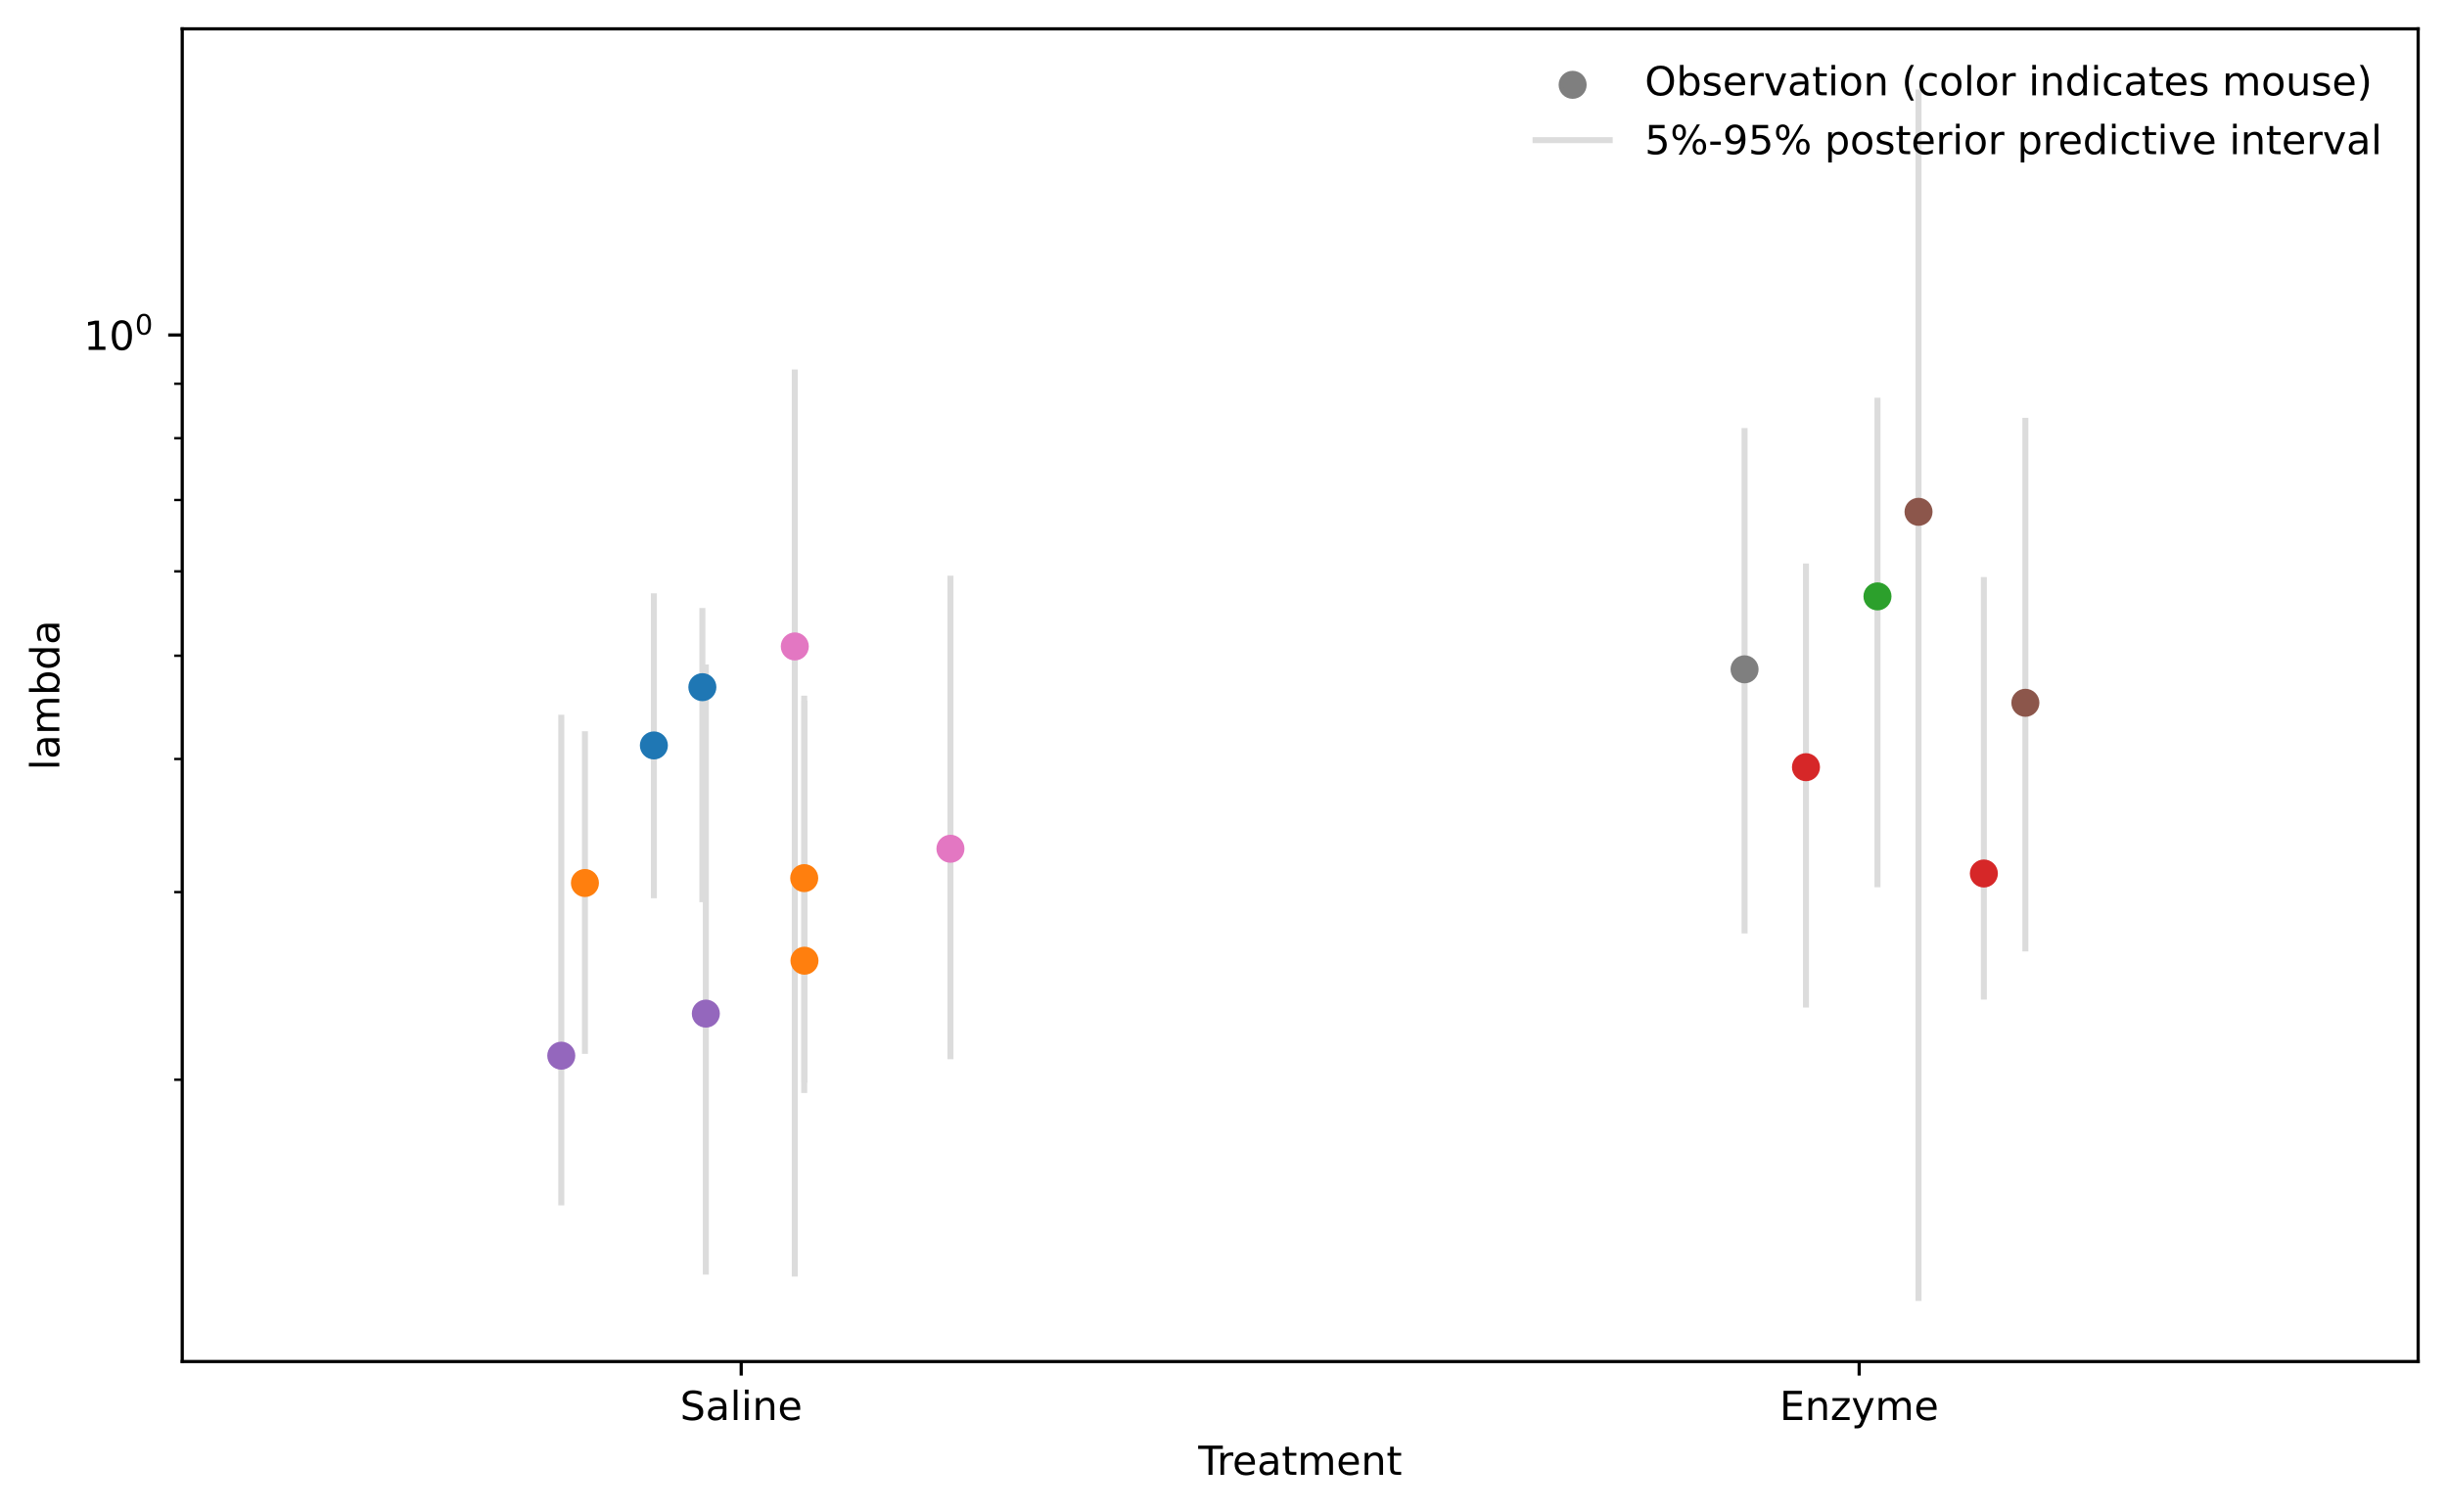
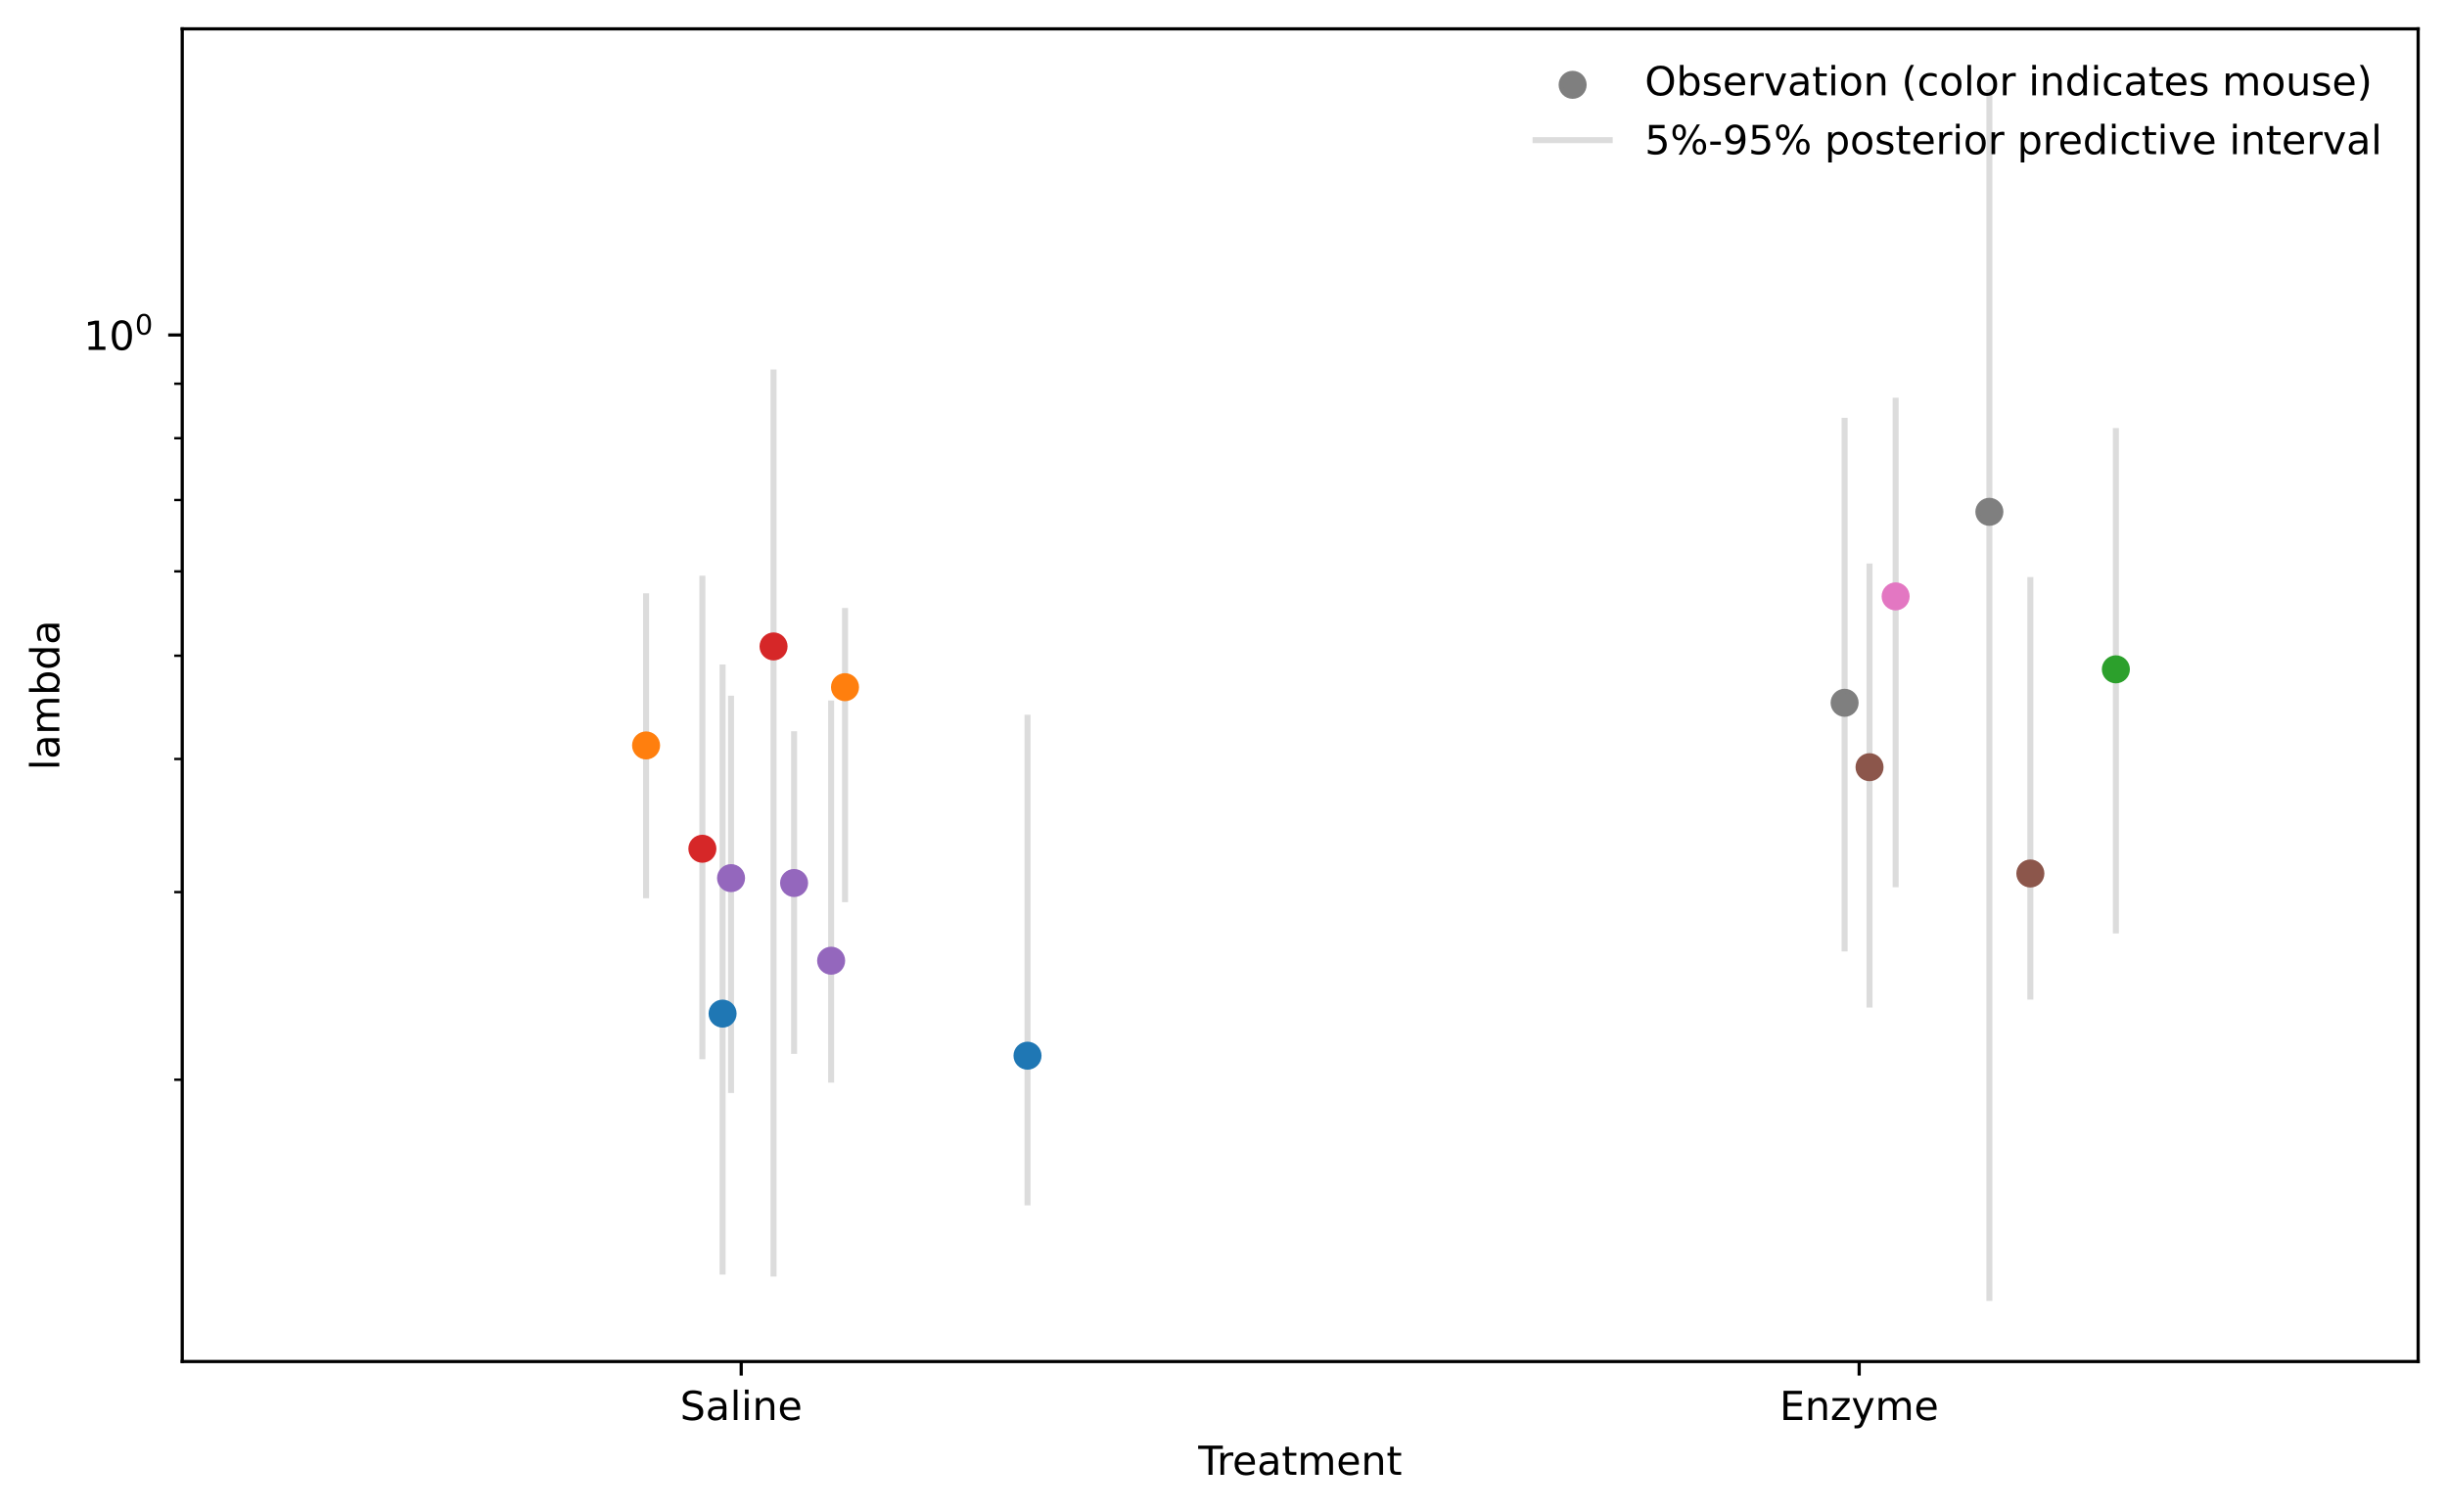
<svg xmlns="http://www.w3.org/2000/svg" xmlns:xlink="http://www.w3.org/1999/xlink" width="610.678pt" height="377.396pt" viewBox="0 0 610.678 377.396" version="1.1">
  <defs>
    <style type="text/css">*{stroke-linejoin: round; stroke-linecap: butt}</style>
  </defs>
  <g id="figure_1">
    <g id="patch_1">
      <path d="M 0 377.396  L 610.678 377.396  L 610.678 0  L 0 0  z " style="fill: #ffffff" />
    </g>
    <g id="axes_1">
      <g id="patch_2">
        <path d="M 45.478 339.84  L 603.478 339.84  L 603.478 7.2  L 45.478 7.2  z " style="fill: #ffffff" />
      </g>
      <g id="LineCollection_1">
-         <path d="M 163.185 224.201  L 163.185 148.089  " clip-path="url(#pa51b9885a6)" style="fill: none; stroke: #dcdcdc; stroke-width: 1.5" />
-         <path d="M 175.284 225.187  L 175.284 151.751  " clip-path="url(#pa51b9885a6)" style="fill: none; stroke: #dcdcdc; stroke-width: 1.5" />
+         <path d="M 256.429 300.853  L 256.429 178.4  " clip-path="url(#pf0e23bef52)" style="fill: none; stroke: #dcdcdc; stroke-width: 1.5" />
+         <path d="M 180.33 318.131  L 180.33 165.863  " clip-path="url(#pf0e23bef52)" style="fill: none; stroke: #dcdcdc; stroke-width: 1.5" />
      </g>
      <g id="LineCollection_2">
-         <path d="M 200.704 272.811  L 200.704 173.651  " clip-path="url(#pa51b9885a6)" style="fill: none; stroke: #dcdcdc; stroke-width: 1.5" />
-         <path d="M 200.765 270.226  L 200.765 174.854  " clip-path="url(#pa51b9885a6)" style="fill: none; stroke: #dcdcdc; stroke-width: 1.5" />
-         <path d="M 145.977 263.054  L 145.977 182.521  " clip-path="url(#pa51b9885a6)" style="fill: none; stroke: #dcdcdc; stroke-width: 1.5" />
+         <path d="M 161.236 224.201  L 161.236 148.089  " clip-path="url(#pf0e23bef52)" style="fill: none; stroke: #dcdcdc; stroke-width: 1.5" />
+         <path d="M 210.883 225.187  L 210.883 151.751  " clip-path="url(#pf0e23bef52)" style="fill: none; stroke: #dcdcdc; stroke-width: 1.5" />
      </g>
      <g id="LineCollection_3">
-         <path d="M 468.547 221.451  L 468.547 99.268  " clip-path="url(#pa51b9885a6)" style="fill: none; stroke: #dcdcdc; stroke-width: 1.5" />
+         <path d="M 528.04 232.992  L 528.04 106.851  " clip-path="url(#pf0e23bef52)" style="fill: none; stroke: #dcdcdc; stroke-width: 1.5" />
      </g>
      <g id="LineCollection_4">
-         <path d="M 450.701 251.485  L 450.701 140.652  " clip-path="url(#pa51b9885a6)" style="fill: none; stroke: #dcdcdc; stroke-width: 1.5" />
-         <path d="M 495.095 249.491  L 495.095 144.039  " clip-path="url(#pa51b9885a6)" style="fill: none; stroke: #dcdcdc; stroke-width: 1.5" />
+         <path d="M 175.288 264.386  L 175.288 143.694  " clip-path="url(#pf0e23bef52)" style="fill: none; stroke: #dcdcdc; stroke-width: 1.5" />
+         <path d="M 193.05 318.632  L 193.05 92.224  " clip-path="url(#pf0e23bef52)" style="fill: none; stroke: #dcdcdc; stroke-width: 1.5" />
      </g>
      <g id="LineCollection_5">
-         <path d="M 140.072 300.853  L 140.072 178.4  " clip-path="url(#pa51b9885a6)" style="fill: none; stroke: #dcdcdc; stroke-width: 1.5" />
-         <path d="M 176.15 318.131  L 176.15 165.863  " clip-path="url(#pa51b9885a6)" style="fill: none; stroke: #dcdcdc; stroke-width: 1.5" />
+         <path d="M 182.442 272.811  L 182.442 173.651  " clip-path="url(#pf0e23bef52)" style="fill: none; stroke: #dcdcdc; stroke-width: 1.5" />
+         <path d="M 207.42 270.226  L 207.42 174.854  " clip-path="url(#pf0e23bef52)" style="fill: none; stroke: #dcdcdc; stroke-width: 1.5" />
+         <path d="M 198.174 263.054  L 198.174 182.521  " clip-path="url(#pf0e23bef52)" style="fill: none; stroke: #dcdcdc; stroke-width: 1.5" />
      </g>
      <g id="LineCollection_6">
-         <path d="M 505.457 237.488  L 505.457 104.281  " clip-path="url(#pa51b9885a6)" style="fill: none; stroke: #dcdcdc; stroke-width: 1.5" />
-         <path d="M 478.791 324.72  L 478.791 22.32  " clip-path="url(#pa51b9885a6)" style="fill: none; stroke: #dcdcdc; stroke-width: 1.5" />
+         <path d="M 466.565 251.485  L 466.565 140.652  " clip-path="url(#pf0e23bef52)" style="fill: none; stroke: #dcdcdc; stroke-width: 1.5" />
+         <path d="M 506.701 249.491  L 506.701 144.039  " clip-path="url(#pf0e23bef52)" style="fill: none; stroke: #dcdcdc; stroke-width: 1.5" />
      </g>
      <g id="LineCollection_7">
-         <path d="M 237.195 264.386  L 237.195 143.694  " clip-path="url(#pa51b9885a6)" style="fill: none; stroke: #dcdcdc; stroke-width: 1.5" />
-         <path d="M 198.351 318.632  L 198.351 92.224  " clip-path="url(#pa51b9885a6)" style="fill: none; stroke: #dcdcdc; stroke-width: 1.5" />
+         <path d="M 473.079 221.451  L 473.079 99.268  " clip-path="url(#pf0e23bef52)" style="fill: none; stroke: #dcdcdc; stroke-width: 1.5" />
      </g>
      <g id="LineCollection_8">
-         <path d="M 435.377 232.992  L 435.377 106.851  " clip-path="url(#pa51b9885a6)" style="fill: none; stroke: #dcdcdc; stroke-width: 1.5" />
+         <path d="M 460.345 237.488  L 460.345 104.281  " clip-path="url(#pf0e23bef52)" style="fill: none; stroke: #dcdcdc; stroke-width: 1.5" />
+         <path d="M 496.473 324.72  L 496.473 22.32  " clip-path="url(#pf0e23bef52)" style="fill: none; stroke: #dcdcdc; stroke-width: 1.5" />
      </g>
      <g id="PathCollection_1">
        <defs>
-           <path id="m64ddfefd2d" d="M 0 3  C 0.796 3 1.559 2.684 2.121 2.121  C 2.684 1.559 3 0.796 3 0  C 3 -0.796 2.684 -1.559 2.121 -2.121  C 1.559 -2.684 0.796 -3 0 -3  C -0.796 -3 -1.559 -2.684 -2.121 -2.121  C -2.684 -1.559 -3 -0.796 -3 0  C -3 0.796 -2.684 1.559 -2.121 2.121  C -1.559 2.684 -0.796 3 0 3  z " style="stroke: #1f77b4" />
-         </defs>
-         <g clip-path="url(#pa51b9885a6)">
-           <use xlink:href="#m64ddfefd2d" x="163.185" y="186.061" style="fill: #1f77b4; stroke: #1f77b4" />
-           <use xlink:href="#m64ddfefd2d" x="175.284" y="171.52" style="fill: #1f77b4; stroke: #1f77b4" />
+           <path id="m21a90ebda7" d="M 0 3  C 0.796 3 1.559 2.684 2.121 2.121  C 2.684 1.559 3 0.796 3 0  C 3 -0.796 2.684 -1.559 2.121 -2.121  C 1.559 -2.684 0.796 -3 0 -3  C -0.796 -3 -1.559 -2.684 -2.121 -2.121  C -2.684 -1.559 -3 -0.796 -3 0  C -3 0.796 -2.684 1.559 -2.121 2.121  C -1.559 2.684 -0.796 3 0 3  z " style="stroke: #1f77b4" />
+         </defs>
+         <g clip-path="url(#pf0e23bef52)">
+           <use xlink:href="#m21a90ebda7" x="256.429" y="263.503" style="fill: #1f77b4; stroke: #1f77b4" />
+           <use xlink:href="#m21a90ebda7" x="180.33" y="253.001" style="fill: #1f77b4; stroke: #1f77b4" />
        </g>
      </g>
      <g id="PathCollection_2">
        <defs>
-           <path id="ma52860618b" d="M 0 3  C 0.796 3 1.559 2.684 2.121 2.121  C 2.684 1.559 3 0.796 3 0  C 3 -0.796 2.684 -1.559 2.121 -2.121  C 1.559 -2.684 0.796 -3 0 -3  C -0.796 -3 -1.559 -2.684 -2.121 -2.121  C -2.684 -1.559 -3 -0.796 -3 0  C -3 0.796 -2.684 1.559 -2.121 2.121  C -1.559 2.684 -0.796 3 0 3  z " style="stroke: #ff7f0e" />
-         </defs>
-         <g clip-path="url(#pa51b9885a6)">
-           <use xlink:href="#ma52860618b" x="200.704" y="219.182" style="fill: #ff7f0e; stroke: #ff7f0e" />
-           <use xlink:href="#ma52860618b" x="200.765" y="239.796" style="fill: #ff7f0e; stroke: #ff7f0e" />
-           <use xlink:href="#ma52860618b" x="145.977" y="220.4" style="fill: #ff7f0e; stroke: #ff7f0e" />
+           <path id="md4a28510fb" d="M 0 3  C 0.796 3 1.559 2.684 2.121 2.121  C 2.684 1.559 3 0.796 3 0  C 3 -0.796 2.684 -1.559 2.121 -2.121  C 1.559 -2.684 0.796 -3 0 -3  C -0.796 -3 -1.559 -2.684 -2.121 -2.121  C -2.684 -1.559 -3 -0.796 -3 0  C -3 0.796 -2.684 1.559 -2.121 2.121  C -1.559 2.684 -0.796 3 0 3  z " style="stroke: #ff7f0e" />
+         </defs>
+         <g clip-path="url(#pf0e23bef52)">
+           <use xlink:href="#md4a28510fb" x="161.236" y="186.061" style="fill: #ff7f0e; stroke: #ff7f0e" />
+           <use xlink:href="#md4a28510fb" x="210.883" y="171.52" style="fill: #ff7f0e; stroke: #ff7f0e" />
        </g>
      </g>
      <g id="PathCollection_3">
        <defs>
-           <path id="mcfd3c56d4d" d="M 0 3  C 0.796 3 1.559 2.684 2.121 2.121  C 2.684 1.559 3 0.796 3 0  C 3 -0.796 2.684 -1.559 2.121 -2.121  C 1.559 -2.684 0.796 -3 0 -3  C -0.796 -3 -1.559 -2.684 -2.121 -2.121  C -2.684 -1.559 -3 -0.796 -3 0  C -3 0.796 -2.684 1.559 -2.121 2.121  C -1.559 2.684 -0.796 3 0 3  z " style="stroke: #2ca02c" />
-         </defs>
-         <g clip-path="url(#pa51b9885a6)">
-           <use xlink:href="#mcfd3c56d4d" x="468.547" y="148.861" style="fill: #2ca02c; stroke: #2ca02c" />
+           <path id="m15d77936e2" d="M 0 3  C 0.796 3 1.559 2.684 2.121 2.121  C 2.684 1.559 3 0.796 3 0  C 3 -0.796 2.684 -1.559 2.121 -2.121  C 1.559 -2.684 0.796 -3 0 -3  C -0.796 -3 -1.559 -2.684 -2.121 -2.121  C -2.684 -1.559 -3 -0.796 -3 0  C -3 0.796 -2.684 1.559 -2.121 2.121  C -1.559 2.684 -0.796 3 0 3  z " style="stroke: #2ca02c" />
+         </defs>
+         <g clip-path="url(#pf0e23bef52)">
+           <use xlink:href="#m15d77936e2" x="528.04" y="167.065" style="fill: #2ca02c; stroke: #2ca02c" />
        </g>
      </g>
      <g id="PathCollection_4">
        <defs>
-           <path id="m1ef6ae7c41" d="M 0 3  C 0.796 3 1.559 2.684 2.121 2.121  C 2.684 1.559 3 0.796 3 0  C 3 -0.796 2.684 -1.559 2.121 -2.121  C 1.559 -2.684 0.796 -3 0 -3  C -0.796 -3 -1.559 -2.684 -2.121 -2.121  C -2.684 -1.559 -3 -0.796 -3 0  C -3 0.796 -2.684 1.559 -2.121 2.121  C -1.559 2.684 -0.796 3 0 3  z " style="stroke: #d62728" />
-         </defs>
-         <g clip-path="url(#pa51b9885a6)">
-           <use xlink:href="#m1ef6ae7c41" x="450.701" y="191.49" style="fill: #d62728; stroke: #d62728" />
-           <use xlink:href="#m1ef6ae7c41" x="495.095" y="218.028" style="fill: #d62728; stroke: #d62728" />
+           <path id="mf04d4f39be" d="M 0 3  C 0.796 3 1.559 2.684 2.121 2.121  C 2.684 1.559 3 0.796 3 0  C 3 -0.796 2.684 -1.559 2.121 -2.121  C 1.559 -2.684 0.796 -3 0 -3  C -0.796 -3 -1.559 -2.684 -2.121 -2.121  C -2.684 -1.559 -3 -0.796 -3 0  C -3 0.796 -2.684 1.559 -2.121 2.121  C -1.559 2.684 -0.796 3 0 3  z " style="stroke: #d62728" />
+         </defs>
+         <g clip-path="url(#pf0e23bef52)">
+           <use xlink:href="#mf04d4f39be" x="175.288" y="211.851" style="fill: #d62728; stroke: #d62728" />
+           <use xlink:href="#mf04d4f39be" x="193.05" y="161.352" style="fill: #d62728; stroke: #d62728" />
        </g>
      </g>
      <g id="PathCollection_5">
        <defs>
-           <path id="m16cb35e8d9" d="M 0 3  C 0.796 3 1.559 2.684 2.121 2.121  C 2.684 1.559 3 0.796 3 0  C 3 -0.796 2.684 -1.559 2.121 -2.121  C 1.559 -2.684 0.796 -3 0 -3  C -0.796 -3 -1.559 -2.684 -2.121 -2.121  C -2.684 -1.559 -3 -0.796 -3 0  C -3 0.796 -2.684 1.559 -2.121 2.121  C -1.559 2.684 -0.796 3 0 3  z " style="stroke: #9467bd" />
-         </defs>
-         <g clip-path="url(#pa51b9885a6)">
-           <use xlink:href="#m16cb35e8d9" x="140.072" y="263.503" style="fill: #9467bd; stroke: #9467bd" />
-           <use xlink:href="#m16cb35e8d9" x="176.15" y="253.001" style="fill: #9467bd; stroke: #9467bd" />
+           <path id="md110607da0" d="M 0 3  C 0.796 3 1.559 2.684 2.121 2.121  C 2.684 1.559 3 0.796 3 0  C 3 -0.796 2.684 -1.559 2.121 -2.121  C 1.559 -2.684 0.796 -3 0 -3  C -0.796 -3 -1.559 -2.684 -2.121 -2.121  C -2.684 -1.559 -3 -0.796 -3 0  C -3 0.796 -2.684 1.559 -2.121 2.121  C -1.559 2.684 -0.796 3 0 3  z " style="stroke: #9467bd" />
+         </defs>
+         <g clip-path="url(#pf0e23bef52)">
+           <use xlink:href="#md110607da0" x="182.442" y="219.182" style="fill: #9467bd; stroke: #9467bd" />
+           <use xlink:href="#md110607da0" x="207.42" y="239.796" style="fill: #9467bd; stroke: #9467bd" />
+           <use xlink:href="#md110607da0" x="198.174" y="220.4" style="fill: #9467bd; stroke: #9467bd" />
        </g>
      </g>
      <g id="PathCollection_6">
        <defs>
-           <path id="m58448c46cf" d="M 0 3  C 0.796 3 1.559 2.684 2.121 2.121  C 2.684 1.559 3 0.796 3 0  C 3 -0.796 2.684 -1.559 2.121 -2.121  C 1.559 -2.684 0.796 -3 0 -3  C -0.796 -3 -1.559 -2.684 -2.121 -2.121  C -2.684 -1.559 -3 -0.796 -3 0  C -3 0.796 -2.684 1.559 -2.121 2.121  C -1.559 2.684 -0.796 3 0 3  z " style="stroke: #8c564b" />
-         </defs>
-         <g clip-path="url(#pa51b9885a6)">
-           <use xlink:href="#m58448c46cf" x="505.457" y="175.419" style="fill: #8c564b; stroke: #8c564b" />
-           <use xlink:href="#m58448c46cf" x="478.791" y="127.752" style="fill: #8c564b; stroke: #8c564b" />
+           <path id="m41254249ef" d="M 0 3  C 0.796 3 1.559 2.684 2.121 2.121  C 2.684 1.559 3 0.796 3 0  C 3 -0.796 2.684 -1.559 2.121 -2.121  C 1.559 -2.684 0.796 -3 0 -3  C -0.796 -3 -1.559 -2.684 -2.121 -2.121  C -2.684 -1.559 -3 -0.796 -3 0  C -3 0.796 -2.684 1.559 -2.121 2.121  C -1.559 2.684 -0.796 3 0 3  z " style="stroke: #8c564b" />
+         </defs>
+         <g clip-path="url(#pf0e23bef52)">
+           <use xlink:href="#m41254249ef" x="466.565" y="191.49" style="fill: #8c564b; stroke: #8c564b" />
+           <use xlink:href="#m41254249ef" x="506.701" y="218.028" style="fill: #8c564b; stroke: #8c564b" />
        </g>
      </g>
      <g id="PathCollection_7">
        <defs>
-           <path id="m6c4b7835fb" d="M 0 3  C 0.796 3 1.559 2.684 2.121 2.121  C 2.684 1.559 3 0.796 3 0  C 3 -0.796 2.684 -1.559 2.121 -2.121  C 1.559 -2.684 0.796 -3 0 -3  C -0.796 -3 -1.559 -2.684 -2.121 -2.121  C -2.684 -1.559 -3 -0.796 -3 0  C -3 0.796 -2.684 1.559 -2.121 2.121  C -1.559 2.684 -0.796 3 0 3  z " style="stroke: #e377c2" />
-         </defs>
-         <g clip-path="url(#pa51b9885a6)">
-           <use xlink:href="#m6c4b7835fb" x="237.195" y="211.851" style="fill: #e377c2; stroke: #e377c2" />
-           <use xlink:href="#m6c4b7835fb" x="198.351" y="161.352" style="fill: #e377c2; stroke: #e377c2" />
+           <path id="m4f801f316d" d="M 0 3  C 0.796 3 1.559 2.684 2.121 2.121  C 2.684 1.559 3 0.796 3 0  C 3 -0.796 2.684 -1.559 2.121 -2.121  C 1.559 -2.684 0.796 -3 0 -3  C -0.796 -3 -1.559 -2.684 -2.121 -2.121  C -2.684 -1.559 -3 -0.796 -3 0  C -3 0.796 -2.684 1.559 -2.121 2.121  C -1.559 2.684 -0.796 3 0 3  z " style="stroke: #e377c2" />
+         </defs>
+         <g clip-path="url(#pf0e23bef52)">
+           <use xlink:href="#m4f801f316d" x="473.079" y="148.861" style="fill: #e377c2; stroke: #e377c2" />
        </g>
      </g>
      <g id="PathCollection_8">
        <defs>
-           <path id="m8ecc6aa80f" d="M 0 3  C 0.796 3 1.559 2.684 2.121 2.121  C 2.684 1.559 3 0.796 3 0  C 3 -0.796 2.684 -1.559 2.121 -2.121  C 1.559 -2.684 0.796 -3 0 -3  C -0.796 -3 -1.559 -2.684 -2.121 -2.121  C -2.684 -1.559 -3 -0.796 -3 0  C -3 0.796 -2.684 1.559 -2.121 2.121  C -1.559 2.684 -0.796 3 0 3  z " style="stroke: #7f7f7f" />
-         </defs>
-         <g clip-path="url(#pa51b9885a6)">
-           <use xlink:href="#m8ecc6aa80f" x="435.377" y="167.065" style="fill: #7f7f7f; stroke: #7f7f7f" />
+           <path id="m6c5ec8687b" d="M 0 3  C 0.796 3 1.559 2.684 2.121 2.121  C 2.684 1.559 3 0.796 3 0  C 3 -0.796 2.684 -1.559 2.121 -2.121  C 1.559 -2.684 0.796 -3 0 -3  C -0.796 -3 -1.559 -2.684 -2.121 -2.121  C -2.684 -1.559 -3 -0.796 -3 0  C -3 0.796 -2.684 1.559 -2.121 2.121  C -1.559 2.684 -0.796 3 0 3  z " style="stroke: #7f7f7f" />
+         </defs>
+         <g clip-path="url(#pf0e23bef52)">
+           <use xlink:href="#m6c5ec8687b" x="460.345" y="175.419" style="fill: #7f7f7f; stroke: #7f7f7f" />
+           <use xlink:href="#m6c5ec8687b" x="496.473" y="127.752" style="fill: #7f7f7f; stroke: #7f7f7f" />
        </g>
      </g>
      <g id="matplotlib.axis_1">
        <g id="xtick_1">
          <g id="line2d_1">
            <defs>
-               <path id="md6c7732199" d="M 0 0  L 0 3.5  " style="stroke: #000000; stroke-width: 0.8" />
-             </defs>
-             <g>
-               <use xlink:href="#md6c7732199" x="184.978" y="339.84" style="stroke: #000000; stroke-width: 0.8" />
+               <path id="m79fe245df7" d="M 0 0  L 0 3.5  " style="stroke: #000000; stroke-width: 0.8" />
+             </defs>
+             <g>
+               <use xlink:href="#m79fe245df7" x="184.978" y="339.84" style="stroke: #000000; stroke-width: 0.8" />
            </g>
          </g>
          <g id="text_1">
            <g transform="translate(169.7164 354.4384) scale(0.1 -0.1)">
              <defs>
                <path id="DejaVuSans-53" d="M 3425 4513  L 3425 3897  Q 3066 4069 2747 4153  Q 2428 4238 2131 4238  Q 1616 4238 1336 4038  Q 1056 3838 1056 3469  Q 1056 3159 1242 3001  Q 1428 2844 1947 2747  L 2328 2669  Q 3034 2534 3370 2195  Q 3706 1856 3706 1288  Q 3706 609 3251 259  Q 2797 -91 1919 -91  Q 1588 -91 1214 -16  Q 841 59 441 206  L 441 856  Q 825 641 1194 531  Q 1563 422 1919 422  Q 2459 422 2753 634  Q 3047 847 3047 1241  Q 3047 1584 2836 1778  Q 2625 1972 2144 2069  L 1759 2144  Q 1053 2284 737 2584  Q 422 2884 422 3419  Q 422 4038 858 4394  Q 1294 4750 2059 4750  Q 2388 4750 2728 4690  Q 3069 4631 3425 4513  z " transform="scale(0.015625)" />
                <path id="DejaVuSans-61" d="M 2194 1759  Q 1497 1759 1228 1600  Q 959 1441 959 1056  Q 959 750 1161 570  Q 1363 391 1709 391  Q 2188 391 2477 730  Q 2766 1069 2766 1631  L 2766 1759  L 2194 1759  z M 3341 1997  L 3341 0  L 2766 0  L 2766 531  Q 2569 213 2275 61  Q 1981 -91 1556 -91  Q 1019 -91 701 211  Q 384 513 384 1019  Q 384 1609 779 1909  Q 1175 2209 1959 2209  L 2766 2209  L 2766 2266  Q 2766 2663 2505 2880  Q 2244 3097 1772 3097  Q 1472 3097 1187 3025  Q 903 2953 641 2809  L 641 3341  Q 956 3463 1253 3523  Q 1550 3584 1831 3584  Q 2591 3584 2966 3190  Q 3341 2797 3341 1997  z " transform="scale(0.015625)" />
                <path id="DejaVuSans-6c" d="M 603 4863  L 1178 4863  L 1178 0  L 603 0  L 603 4863  z " transform="scale(0.015625)" />
                <path id="DejaVuSans-69" d="M 603 3500  L 1178 3500  L 1178 0  L 603 0  L 603 3500  z M 603 4863  L 1178 4863  L 1178 4134  L 603 4134  L 603 4863  z " transform="scale(0.015625)" />
                <path id="DejaVuSans-6e" d="M 3513 2113  L 3513 0  L 2938 0  L 2938 2094  Q 2938 2591 2744 2837  Q 2550 3084 2163 3084  Q 1697 3084 1428 2787  Q 1159 2491 1159 1978  L 1159 0  L 581 0  L 581 3500  L 1159 3500  L 1159 2956  Q 1366 3272 1645 3428  Q 1925 3584 2291 3584  Q 2894 3584 3203 3211  Q 3513 2838 3513 2113  z " transform="scale(0.015625)" />
                <path id="DejaVuSans-65" d="M 3597 1894  L 3597 1613  L 953 1613  Q 991 1019 1311 708  Q 1631 397 2203 397  Q 2534 397 2845 478  Q 3156 559 3463 722  L 3463 178  Q 3153 47 2828 -22  Q 2503 -91 2169 -91  Q 1331 -91 842 396  Q 353 884 353 1716  Q 353 2575 817 3079  Q 1281 3584 2069 3584  Q 2775 3584 3186 3129  Q 3597 2675 3597 1894  z M 3022 2063  Q 3016 2534 2758 2815  Q 2500 3097 2075 3097  Q 1594 3097 1305 2825  Q 1016 2553 972 2059  L 3022 2063  z " transform="scale(0.015625)" />
              </defs>
              <use xlink:href="#DejaVuSans-53" />
              <use xlink:href="#DejaVuSans-61" transform="translate(63.47656 0)" />
              <use xlink:href="#DejaVuSans-6c" transform="translate(124.7559 0)" />
              <use xlink:href="#DejaVuSans-69" transform="translate(152.5391 0)" />
              <use xlink:href="#DejaVuSans-6e" transform="translate(180.3223 0)" />
              <use xlink:href="#DejaVuSans-65" transform="translate(243.7012 0)" />
            </g>
          </g>
        </g>
        <g id="xtick_2">
          <g id="line2d_2">
            <g>
-               <use xlink:href="#md6c7732199" x="463.978" y="339.84" style="stroke: #000000; stroke-width: 0.8" />
+               <use xlink:href="#m79fe245df7" x="463.978" y="339.84" style="stroke: #000000; stroke-width: 0.8" />
            </g>
          </g>
          <g id="text_2">
            <g transform="translate(444.1195 354.4384) scale(0.1 -0.1)">
              <defs>
                <path id="DejaVuSans-45" d="M 628 4666  L 3578 4666  L 3578 4134  L 1259 4134  L 1259 2753  L 3481 2753  L 3481 2222  L 1259 2222  L 1259 531  L 3634 531  L 3634 0  L 628 0  L 628 4666  z " transform="scale(0.015625)" />
                <path id="DejaVuSans-7a" d="M 353 3500  L 3084 3500  L 3084 2975  L 922 459  L 3084 459  L 3084 0  L 275 0  L 275 525  L 2438 3041  L 353 3041  L 353 3500  z " transform="scale(0.015625)" />
                <path id="DejaVuSans-79" d="M 2059 -325  Q 1816 -950 1584 -1140  Q 1353 -1331 966 -1331  L 506 -1331  L 506 -850  L 844 -850  Q 1081 -850 1212 -737  Q 1344 -625 1503 -206  L 1606 56  L 191 3500  L 800 3500  L 1894 763  L 2988 3500  L 3597 3500  L 2059 -325  z " transform="scale(0.015625)" />
                <path id="DejaVuSans-6d" d="M 3328 2828  Q 3544 3216 3844 3400  Q 4144 3584 4550 3584  Q 5097 3584 5394 3201  Q 5691 2819 5691 2113  L 5691 0  L 5113 0  L 5113 2094  Q 5113 2597 4934 2840  Q 4756 3084 4391 3084  Q 3944 3084 3684 2787  Q 3425 2491 3425 1978  L 3425 0  L 2847 0  L 2847 2094  Q 2847 2600 2669 2842  Q 2491 3084 2119 3084  Q 1678 3084 1418 2786  Q 1159 2488 1159 1978  L 1159 0  L 581 0  L 581 3500  L 1159 3500  L 1159 2956  Q 1356 3278 1631 3431  Q 1906 3584 2284 3584  Q 2666 3584 2933 3390  Q 3200 3197 3328 2828  z " transform="scale(0.015625)" />
              </defs>
              <use xlink:href="#DejaVuSans-45" />
              <use xlink:href="#DejaVuSans-6e" transform="translate(63.18359 0)" />
              <use xlink:href="#DejaVuSans-7a" transform="translate(126.5625 0)" />
              <use xlink:href="#DejaVuSans-79" transform="translate(179.0527 0)" />
              <use xlink:href="#DejaVuSans-6d" transform="translate(238.2324 0)" />
              <use xlink:href="#DejaVuSans-65" transform="translate(335.6445 0)" />
            </g>
          </g>
        </g>
        <g id="text_3">
          <g transform="translate(299.0422 368.1166) scale(0.1 -0.1)">
            <defs>
              <path id="DejaVuSans-54" d="M -19 4666  L 3928 4666  L 3928 4134  L 2272 4134  L 2272 0  L 1638 0  L 1638 4134  L -19 4134  L -19 4666  z " transform="scale(0.015625)" />
              <path id="DejaVuSans-72" d="M 2631 2963  Q 2534 3019 2420 3045  Q 2306 3072 2169 3072  Q 1681 3072 1420 2755  Q 1159 2438 1159 1844  L 1159 0  L 581 0  L 581 3500  L 1159 3500  L 1159 2956  Q 1341 3275 1631 3429  Q 1922 3584 2338 3584  Q 2397 3584 2469 3576  Q 2541 3569 2628 3553  L 2631 2963  z " transform="scale(0.015625)" />
              <path id="DejaVuSans-74" d="M 1172 4494  L 1172 3500  L 2356 3500  L 2356 3053  L 1172 3053  L 1172 1153  Q 1172 725 1289 603  Q 1406 481 1766 481  L 2356 481  L 2356 0  L 1766 0  Q 1100 0 847 248  Q 594 497 594 1153  L 594 3053  L 172 3053  L 172 3500  L 594 3500  L 594 4494  L 1172 4494  z " transform="scale(0.015625)" />
            </defs>
            <use xlink:href="#DejaVuSans-54" />
            <use xlink:href="#DejaVuSans-72" transform="translate(46.33398 0)" />
            <use xlink:href="#DejaVuSans-65" transform="translate(85.19727 0)" />
            <use xlink:href="#DejaVuSans-61" transform="translate(146.7207 0)" />
            <use xlink:href="#DejaVuSans-74" transform="translate(208 0)" />
            <use xlink:href="#DejaVuSans-6d" transform="translate(247.209 0)" />
            <use xlink:href="#DejaVuSans-65" transform="translate(344.6211 0)" />
            <use xlink:href="#DejaVuSans-6e" transform="translate(406.1445 0)" />
            <use xlink:href="#DejaVuSans-74" transform="translate(469.5234 0)" />
          </g>
        </g>
      </g>
      <g id="matplotlib.axis_2">
        <g id="ytick_1">
          <g id="line2d_3">
            <defs>
-               <path id="mbfd33c3312" d="M 0 0  L -3.5 0  " style="stroke: #000000; stroke-width: 0.8" />
-             </defs>
-             <g>
-               <use xlink:href="#mbfd33c3312" x="45.478" y="83.609" style="stroke: #000000; stroke-width: 0.8" />
+               <path id="m3d126a28df" d="M 0 0  L -3.5 0  " style="stroke: #000000; stroke-width: 0.8" />
+             </defs>
+             <g>
+               <use xlink:href="#m3d126a28df" x="45.478" y="83.609" style="stroke: #000000; stroke-width: 0.8" />
            </g>
          </g>
          <g id="text_4">
            <g transform="translate(20.87813 87.40821) scale(0.1 -0.1)">
              <defs>
                <path id="DejaVuSans-31" d="M 794 531  L 1825 531  L 1825 4091  L 703 3866  L 703 4441  L 1819 4666  L 2450 4666  L 2450 531  L 3481 531  L 3481 0  L 794 0  L 794 531  z " transform="scale(0.015625)" />
                <path id="DejaVuSans-30" d="M 2034 4250  Q 1547 4250 1301 3770  Q 1056 3291 1056 2328  Q 1056 1369 1301 889  Q 1547 409 2034 409  Q 2525 409 2770 889  Q 3016 1369 3016 2328  Q 3016 3291 2770 3770  Q 2525 4250 2034 4250  z M 2034 4750  Q 2819 4750 3233 4129  Q 3647 3509 3647 2328  Q 3647 1150 3233 529  Q 2819 -91 2034 -91  Q 1250 -91 836 529  Q 422 1150 422 2328  Q 422 3509 836 4129  Q 1250 4750 2034 4750  z " transform="scale(0.015625)" />
              </defs>
              <use xlink:href="#DejaVuSans-31" transform="translate(0 0.765625)" />
              <use xlink:href="#DejaVuSans-30" transform="translate(63.62305 0.765625)" />
              <use xlink:href="#DejaVuSans-30" transform="translate(128.2031 39.04688) scale(0.7)" />
            </g>
          </g>
        </g>
        <g id="ytick_2">
          <g id="line2d_4">
            <defs>
-               <path id="ma0fe9681fe" d="M 0 0  L -2 0  " style="stroke: #000000; stroke-width: 0.6" />
-             </defs>
-             <g>
-               <use xlink:href="#ma0fe9681fe" x="45.478" y="269.501" style="stroke: #000000; stroke-width: 0.6" />
+               <path id="mcfc9ee3e9d" d="M 0 0  L -2 0  " style="stroke: #000000; stroke-width: 0.6" />
+             </defs>
+             <g>
+               <use xlink:href="#mcfc9ee3e9d" x="45.478" y="269.501" style="stroke: #000000; stroke-width: 0.6" />
            </g>
          </g>
        </g>
        <g id="ytick_3">
          <g id="line2d_5">
            <g>
-               <use xlink:href="#ma0fe9681fe" x="45.478" y="222.669" style="stroke: #000000; stroke-width: 0.6" />
+               <use xlink:href="#mcfc9ee3e9d" x="45.478" y="222.669" style="stroke: #000000; stroke-width: 0.6" />
            </g>
          </g>
        </g>
        <g id="ytick_4">
          <g id="line2d_6">
            <g>
-               <use xlink:href="#ma0fe9681fe" x="45.478" y="189.442" style="stroke: #000000; stroke-width: 0.6" />
+               <use xlink:href="#mcfc9ee3e9d" x="45.478" y="189.442" style="stroke: #000000; stroke-width: 0.6" />
            </g>
          </g>
        </g>
        <g id="ytick_5">
          <g id="line2d_7">
            <g>
-               <use xlink:href="#ma0fe9681fe" x="45.478" y="163.668" style="stroke: #000000; stroke-width: 0.6" />
+               <use xlink:href="#mcfc9ee3e9d" x="45.478" y="163.668" style="stroke: #000000; stroke-width: 0.6" />
            </g>
          </g>
        </g>
        <g id="ytick_6">
          <g id="line2d_8">
            <g>
-               <use xlink:href="#ma0fe9681fe" x="45.478" y="142.61" style="stroke: #000000; stroke-width: 0.6" />
+               <use xlink:href="#mcfc9ee3e9d" x="45.478" y="142.61" style="stroke: #000000; stroke-width: 0.6" />
            </g>
          </g>
        </g>
        <g id="ytick_7">
          <g id="line2d_9">
            <g>
-               <use xlink:href="#ma0fe9681fe" x="45.478" y="124.805" style="stroke: #000000; stroke-width: 0.6" />
+               <use xlink:href="#mcfc9ee3e9d" x="45.478" y="124.805" style="stroke: #000000; stroke-width: 0.6" />
            </g>
          </g>
        </g>
        <g id="ytick_8">
          <g id="line2d_10">
            <g>
-               <use xlink:href="#ma0fe9681fe" x="45.478" y="109.382" style="stroke: #000000; stroke-width: 0.6" />
+               <use xlink:href="#mcfc9ee3e9d" x="45.478" y="109.382" style="stroke: #000000; stroke-width: 0.6" />
            </g>
          </g>
        </g>
        <g id="ytick_9">
          <g id="line2d_11">
            <g>
-               <use xlink:href="#ma0fe9681fe" x="45.478" y="95.778" style="stroke: #000000; stroke-width: 0.6" />
+               <use xlink:href="#mcfc9ee3e9d" x="45.478" y="95.778" style="stroke: #000000; stroke-width: 0.6" />
            </g>
          </g>
        </g>
        <g id="text_5">
          <g transform="translate(14.79844 192.2559) rotate(-90) scale(0.1 -0.1)">
            <defs>
              <path id="DejaVuSans-62" d="M 3116 1747  Q 3116 2381 2855 2742  Q 2594 3103 2138 3103  Q 1681 3103 1420 2742  Q 1159 2381 1159 1747  Q 1159 1113 1420 752  Q 1681 391 2138 391  Q 2594 391 2855 752  Q 3116 1113 3116 1747  z M 1159 2969  Q 1341 3281 1617 3432  Q 1894 3584 2278 3584  Q 2916 3584 3314 3078  Q 3713 2572 3713 1747  Q 3713 922 3314 415  Q 2916 -91 2278 -91  Q 1894 -91 1617 61  Q 1341 213 1159 525  L 1159 0  L 581 0  L 581 4863  L 1159 4863  L 1159 2969  z " transform="scale(0.015625)" />
              <path id="DejaVuSans-64" d="M 2906 2969  L 2906 4863  L 3481 4863  L 3481 0  L 2906 0  L 2906 525  Q 2725 213 2448 61  Q 2172 -91 1784 -91  Q 1150 -91 751 415  Q 353 922 353 1747  Q 353 2572 751 3078  Q 1150 3584 1784 3584  Q 2172 3584 2448 3432  Q 2725 3281 2906 2969  z M 947 1747  Q 947 1113 1208 752  Q 1469 391 1925 391  Q 2381 391 2643 752  Q 2906 1113 2906 1747  Q 2906 2381 2643 2742  Q 2381 3103 1925 3103  Q 1469 3103 1208 2742  Q 947 2381 947 1747  z " transform="scale(0.015625)" />
            </defs>
            <use xlink:href="#DejaVuSans-6c" />
            <use xlink:href="#DejaVuSans-61" transform="translate(27.7832 0)" />
            <use xlink:href="#DejaVuSans-6d" transform="translate(89.0625 0)" />
            <use xlink:href="#DejaVuSans-62" transform="translate(186.4746 0)" />
            <use xlink:href="#DejaVuSans-64" transform="translate(249.9512 0)" />
            <use xlink:href="#DejaVuSans-61" transform="translate(313.4277 0)" />
          </g>
        </g>
      </g>
      <g id="patch_3">
        <path d="M 45.478 339.84  L 45.478 7.2  " style="fill: none; stroke: #000000; stroke-width: 0.8; stroke-linejoin: miter; stroke-linecap: square" />
      </g>
      <g id="patch_4">
        <path d="M 603.478 339.84  L 603.478 7.2  " style="fill: none; stroke: #000000; stroke-width: 0.8; stroke-linejoin: miter; stroke-linecap: square" />
      </g>
      <g id="patch_5">
        <path d="M 45.478 339.84  L 603.478 339.84  " style="fill: none; stroke: #000000; stroke-width: 0.8; stroke-linejoin: miter; stroke-linecap: square" />
      </g>
      <g id="patch_6">
        <path d="M 45.478 7.2  L 603.478 7.2  " style="fill: none; stroke: #000000; stroke-width: 0.8; stroke-linejoin: miter; stroke-linecap: square" />
      </g>
      <g id="legend_1">
        <g id="PathCollection_9">
          <g>
-             <use xlink:href="#m8ecc6aa80f" x="392.469" y="21.173" style="fill: #7f7f7f; stroke: #7f7f7f" />
+             <use xlink:href="#m6c5ec8687b" x="392.469" y="21.173" style="fill: #7f7f7f; stroke: #7f7f7f" />
          </g>
        </g>
        <g id="text_6">
          <g transform="translate(410.4688 23.79844) scale(0.1 -0.1)">
            <defs>
              <path id="DejaVuSans-4f" d="M 2522 4238  Q 1834 4238 1429 3725  Q 1025 3213 1025 2328  Q 1025 1447 1429 934  Q 1834 422 2522 422  Q 3209 422 3611 934  Q 4013 1447 4013 2328  Q 4013 3213 3611 3725  Q 3209 4238 2522 4238  z M 2522 4750  Q 3503 4750 4090 4092  Q 4678 3434 4678 2328  Q 4678 1225 4090 567  Q 3503 -91 2522 -91  Q 1538 -91 948 565  Q 359 1222 359 2328  Q 359 3434 948 4092  Q 1538 4750 2522 4750  z " transform="scale(0.015625)" />
              <path id="DejaVuSans-73" d="M 2834 3397  L 2834 2853  Q 2591 2978 2328 3040  Q 2066 3103 1784 3103  Q 1356 3103 1142 2972  Q 928 2841 928 2578  Q 928 2378 1081 2264  Q 1234 2150 1697 2047  L 1894 2003  Q 2506 1872 2764 1633  Q 3022 1394 3022 966  Q 3022 478 2636 193  Q 2250 -91 1575 -91  Q 1294 -91 989 -36  Q 684 19 347 128  L 347 722  Q 666 556 975 473  Q 1284 391 1588 391  Q 1994 391 2212 530  Q 2431 669 2431 922  Q 2431 1156 2273 1281  Q 2116 1406 1581 1522  L 1381 1569  Q 847 1681 609 1914  Q 372 2147 372 2553  Q 372 3047 722 3315  Q 1072 3584 1716 3584  Q 2034 3584 2315 3537  Q 2597 3491 2834 3397  z " transform="scale(0.015625)" />
              <path id="DejaVuSans-76" d="M 191 3500  L 800 3500  L 1894 563  L 2988 3500  L 3597 3500  L 2284 0  L 1503 0  L 191 3500  z " transform="scale(0.015625)" />
              <path id="DejaVuSans-6f" d="M 1959 3097  Q 1497 3097 1228 2736  Q 959 2375 959 1747  Q 959 1119 1226 758  Q 1494 397 1959 397  Q 2419 397 2687 759  Q 2956 1122 2956 1747  Q 2956 2369 2687 2733  Q 2419 3097 1959 3097  z M 1959 3584  Q 2709 3584 3137 3096  Q 3566 2609 3566 1747  Q 3566 888 3137 398  Q 2709 -91 1959 -91  Q 1206 -91 779 398  Q 353 888 353 1747  Q 353 2609 779 3096  Q 1206 3584 1959 3584  z " transform="scale(0.015625)" />
              <path id="DejaVuSans-20" transform="scale(0.015625)" />
              <path id="DejaVuSans-28" d="M 1984 4856  Q 1566 4138 1362 3434  Q 1159 2731 1159 2009  Q 1159 1288 1364 580  Q 1569 -128 1984 -844  L 1484 -844  Q 1016 -109 783 600  Q 550 1309 550 2009  Q 550 2706 781 3412  Q 1013 4119 1484 4856  L 1984 4856  z " transform="scale(0.015625)" />
              <path id="DejaVuSans-63" d="M 3122 3366  L 3122 2828  Q 2878 2963 2633 3030  Q 2388 3097 2138 3097  Q 1578 3097 1268 2742  Q 959 2388 959 1747  Q 959 1106 1268 751  Q 1578 397 2138 397  Q 2388 397 2633 464  Q 2878 531 3122 666  L 3122 134  Q 2881 22 2623 -34  Q 2366 -91 2075 -91  Q 1284 -91 818 406  Q 353 903 353 1747  Q 353 2603 823 3093  Q 1294 3584 2113 3584  Q 2378 3584 2631 3529  Q 2884 3475 3122 3366  z " transform="scale(0.015625)" />
              <path id="DejaVuSans-75" d="M 544 1381  L 544 3500  L 1119 3500  L 1119 1403  Q 1119 906 1312 657  Q 1506 409 1894 409  Q 2359 409 2629 706  Q 2900 1003 2900 1516  L 2900 3500  L 3475 3500  L 3475 0  L 2900 0  L 2900 538  Q 2691 219 2414 64  Q 2138 -91 1772 -91  Q 1169 -91 856 284  Q 544 659 544 1381  z M 1991 3584  L 1991 3584  z " transform="scale(0.015625)" />
              <path id="DejaVuSans-29" d="M 513 4856  L 1013 4856  Q 1481 4119 1714 3412  Q 1947 2706 1947 2009  Q 1947 1309 1714 600  Q 1481 -109 1013 -844  L 513 -844  Q 928 -128 1133 580  Q 1338 1288 1338 2009  Q 1338 2731 1133 3434  Q 928 4138 513 4856  z " transform="scale(0.015625)" />
            </defs>
            <use xlink:href="#DejaVuSans-4f" />
            <use xlink:href="#DejaVuSans-62" transform="translate(78.71094 0)" />
            <use xlink:href="#DejaVuSans-73" transform="translate(142.1875 0)" />
            <use xlink:href="#DejaVuSans-65" transform="translate(194.2871 0)" />
            <use xlink:href="#DejaVuSans-72" transform="translate(255.8105 0)" />
            <use xlink:href="#DejaVuSans-76" transform="translate(296.9238 0)" />
            <use xlink:href="#DejaVuSans-61" transform="translate(356.1035 0)" />
            <use xlink:href="#DejaVuSans-74" transform="translate(417.3828 0)" />
            <use xlink:href="#DejaVuSans-69" transform="translate(456.5918 0)" />
            <use xlink:href="#DejaVuSans-6f" transform="translate(484.375 0)" />
            <use xlink:href="#DejaVuSans-6e" transform="translate(545.5566 0)" />
            <use xlink:href="#DejaVuSans-20" transform="translate(608.9355 0)" />
            <use xlink:href="#DejaVuSans-28" transform="translate(640.7227 0)" />
            <use xlink:href="#DejaVuSans-63" transform="translate(679.7363 0)" />
            <use xlink:href="#DejaVuSans-6f" transform="translate(734.7168 0)" />
            <use xlink:href="#DejaVuSans-6c" transform="translate(795.8984 0)" />
            <use xlink:href="#DejaVuSans-6f" transform="translate(823.6816 0)" />
            <use xlink:href="#DejaVuSans-72" transform="translate(884.8633 0)" />
            <use xlink:href="#DejaVuSans-20" transform="translate(925.9766 0)" />
            <use xlink:href="#DejaVuSans-69" transform="translate(957.7637 0)" />
            <use xlink:href="#DejaVuSans-6e" transform="translate(985.5469 0)" />
            <use xlink:href="#DejaVuSans-64" transform="translate(1048.926 0)" />
            <use xlink:href="#DejaVuSans-69" transform="translate(1112.402 0)" />
            <use xlink:href="#DejaVuSans-63" transform="translate(1140.186 0)" />
            <use xlink:href="#DejaVuSans-61" transform="translate(1195.166 0)" />
            <use xlink:href="#DejaVuSans-74" transform="translate(1256.445 0)" />
            <use xlink:href="#DejaVuSans-65" transform="translate(1295.654 0)" />
            <use xlink:href="#DejaVuSans-73" transform="translate(1357.178 0)" />
            <use xlink:href="#DejaVuSans-20" transform="translate(1409.277 0)" />
            <use xlink:href="#DejaVuSans-6d" transform="translate(1441.064 0)" />
            <use xlink:href="#DejaVuSans-6f" transform="translate(1538.477 0)" />
            <use xlink:href="#DejaVuSans-75" transform="translate(1599.658 0)" />
            <use xlink:href="#DejaVuSans-73" transform="translate(1663.037 0)" />
            <use xlink:href="#DejaVuSans-65" transform="translate(1715.137 0)" />
            <use xlink:href="#DejaVuSans-29" transform="translate(1776.66 0)" />
          </g>
        </g>
        <g id="line2d_12">
          <path d="M 382.469 34.977  L 402.469 34.977  " style="fill: none; stroke: #dcdcdc; stroke-width: 1.5" />
        </g>
        <g id="text_7">
          <g transform="translate(410.4688 38.47656) scale(0.1 -0.1)">
            <defs>
              <path id="DejaVuSans-35" d="M 691 4666  L 3169 4666  L 3169 4134  L 1269 4134  L 1269 2991  Q 1406 3038 1543 3061  Q 1681 3084 1819 3084  Q 2600 3084 3056 2656  Q 3513 2228 3513 1497  Q 3513 744 3044 326  Q 2575 -91 1722 -91  Q 1428 -91 1123 -41  Q 819 9 494 109  L 494 744  Q 775 591 1075 516  Q 1375 441 1709 441  Q 2250 441 2565 725  Q 2881 1009 2881 1497  Q 2881 1984 2565 2268  Q 2250 2553 1709 2553  Q 1456 2553 1204 2497  Q 953 2441 691 2322  L 691 4666  z " transform="scale(0.015625)" />
              <path id="DejaVuSans-25" d="M 4653 2053  Q 4381 2053 4226 1822  Q 4072 1591 4072 1178  Q 4072 772 4226 539  Q 4381 306 4653 306  Q 4919 306 5073 539  Q 5228 772 5228 1178  Q 5228 1588 5073 1820  Q 4919 2053 4653 2053  z M 4653 2450  Q 5147 2450 5437 2106  Q 5728 1763 5728 1178  Q 5728 594 5436 251  Q 5144 -91 4653 -91  Q 4153 -91 3862 251  Q 3572 594 3572 1178  Q 3572 1766 3864 2108  Q 4156 2450 4653 2450  z M 1428 4353  Q 1159 4353 1004 4120  Q 850 3888 850 3481  Q 850 3069 1003 2837  Q 1156 2606 1428 2606  Q 1700 2606 1854 2837  Q 2009 3069 2009 3481  Q 2009 3884 1853 4118  Q 1697 4353 1428 4353  z M 4250 4750  L 4750 4750  L 1831 -91  L 1331 -91  L 4250 4750  z M 1428 4750  Q 1922 4750 2215 4408  Q 2509 4066 2509 3481  Q 2509 2891 2217 2550  Q 1925 2209 1428 2209  Q 931 2209 642 2551  Q 353 2894 353 3481  Q 353 4063 643 4406  Q 934 4750 1428 4750  z " transform="scale(0.015625)" />
              <path id="DejaVuSans-2d" d="M 313 2009  L 1997 2009  L 1997 1497  L 313 1497  L 313 2009  z " transform="scale(0.015625)" />
              <path id="DejaVuSans-39" d="M 703 97  L 703 672  Q 941 559 1184 500  Q 1428 441 1663 441  Q 2288 441 2617 861  Q 2947 1281 2994 2138  Q 2813 1869 2534 1725  Q 2256 1581 1919 1581  Q 1219 1581 811 2004  Q 403 2428 403 3163  Q 403 3881 828 4315  Q 1253 4750 1959 4750  Q 2769 4750 3195 4129  Q 3622 3509 3622 2328  Q 3622 1225 3098 567  Q 2575 -91 1691 -91  Q 1453 -91 1209 -44  Q 966 3 703 97  z M 1959 2075  Q 2384 2075 2632 2365  Q 2881 2656 2881 3163  Q 2881 3666 2632 3958  Q 2384 4250 1959 4250  Q 1534 4250 1286 3958  Q 1038 3666 1038 3163  Q 1038 2656 1286 2365  Q 1534 2075 1959 2075  z " transform="scale(0.015625)" />
              <path id="DejaVuSans-70" d="M 1159 525  L 1159 -1331  L 581 -1331  L 581 3500  L 1159 3500  L 1159 2969  Q 1341 3281 1617 3432  Q 1894 3584 2278 3584  Q 2916 3584 3314 3078  Q 3713 2572 3713 1747  Q 3713 922 3314 415  Q 2916 -91 2278 -91  Q 1894 -91 1617 61  Q 1341 213 1159 525  z M 3116 1747  Q 3116 2381 2855 2742  Q 2594 3103 2138 3103  Q 1681 3103 1420 2742  Q 1159 2381 1159 1747  Q 1159 1113 1420 752  Q 1681 391 2138 391  Q 2594 391 2855 752  Q 3116 1113 3116 1747  z " transform="scale(0.015625)" />
            </defs>
            <use xlink:href="#DejaVuSans-35" />
            <use xlink:href="#DejaVuSans-25" transform="translate(63.62305 0)" />
            <use xlink:href="#DejaVuSans-2d" transform="translate(158.6426 0)" />
            <use xlink:href="#DejaVuSans-39" transform="translate(194.7266 0)" />
            <use xlink:href="#DejaVuSans-35" transform="translate(258.3496 0)" />
            <use xlink:href="#DejaVuSans-25" transform="translate(321.9727 0)" />
            <use xlink:href="#DejaVuSans-20" transform="translate(416.9922 0)" />
            <use xlink:href="#DejaVuSans-70" transform="translate(448.7793 0)" />
            <use xlink:href="#DejaVuSans-6f" transform="translate(512.2559 0)" />
            <use xlink:href="#DejaVuSans-73" transform="translate(573.4375 0)" />
            <use xlink:href="#DejaVuSans-74" transform="translate(625.5371 0)" />
            <use xlink:href="#DejaVuSans-65" transform="translate(664.7461 0)" />
            <use xlink:href="#DejaVuSans-72" transform="translate(726.2695 0)" />
            <use xlink:href="#DejaVuSans-69" transform="translate(767.3828 0)" />
            <use xlink:href="#DejaVuSans-6f" transform="translate(795.166 0)" />
            <use xlink:href="#DejaVuSans-72" transform="translate(856.3477 0)" />
            <use xlink:href="#DejaVuSans-20" transform="translate(897.4609 0)" />
            <use xlink:href="#DejaVuSans-70" transform="translate(929.248 0)" />
            <use xlink:href="#DejaVuSans-72" transform="translate(992.7246 0)" />
            <use xlink:href="#DejaVuSans-65" transform="translate(1031.588 0)" />
            <use xlink:href="#DejaVuSans-64" transform="translate(1093.111 0)" />
            <use xlink:href="#DejaVuSans-69" transform="translate(1156.588 0)" />
            <use xlink:href="#DejaVuSans-63" transform="translate(1184.371 0)" />
            <use xlink:href="#DejaVuSans-74" transform="translate(1239.352 0)" />
            <use xlink:href="#DejaVuSans-69" transform="translate(1278.561 0)" />
            <use xlink:href="#DejaVuSans-76" transform="translate(1306.344 0)" />
            <use xlink:href="#DejaVuSans-65" transform="translate(1365.523 0)" />
            <use xlink:href="#DejaVuSans-20" transform="translate(1427.047 0)" />
            <use xlink:href="#DejaVuSans-69" transform="translate(1458.834 0)" />
            <use xlink:href="#DejaVuSans-6e" transform="translate(1486.617 0)" />
            <use xlink:href="#DejaVuSans-74" transform="translate(1549.996 0)" />
            <use xlink:href="#DejaVuSans-65" transform="translate(1589.205 0)" />
            <use xlink:href="#DejaVuSans-72" transform="translate(1650.729 0)" />
            <use xlink:href="#DejaVuSans-76" transform="translate(1691.842 0)" />
            <use xlink:href="#DejaVuSans-61" transform="translate(1751.021 0)" />
            <use xlink:href="#DejaVuSans-6c" transform="translate(1812.301 0)" />
          </g>
        </g>
      </g>
    </g>
  </g>
  <defs>
-     <clipPath id="pa51b9885a6">
+     <clipPath id="pf0e23bef52">
      <rect x="45.478" y="7.2" width="558" height="332.64" />
    </clipPath>
  </defs>
</svg>
